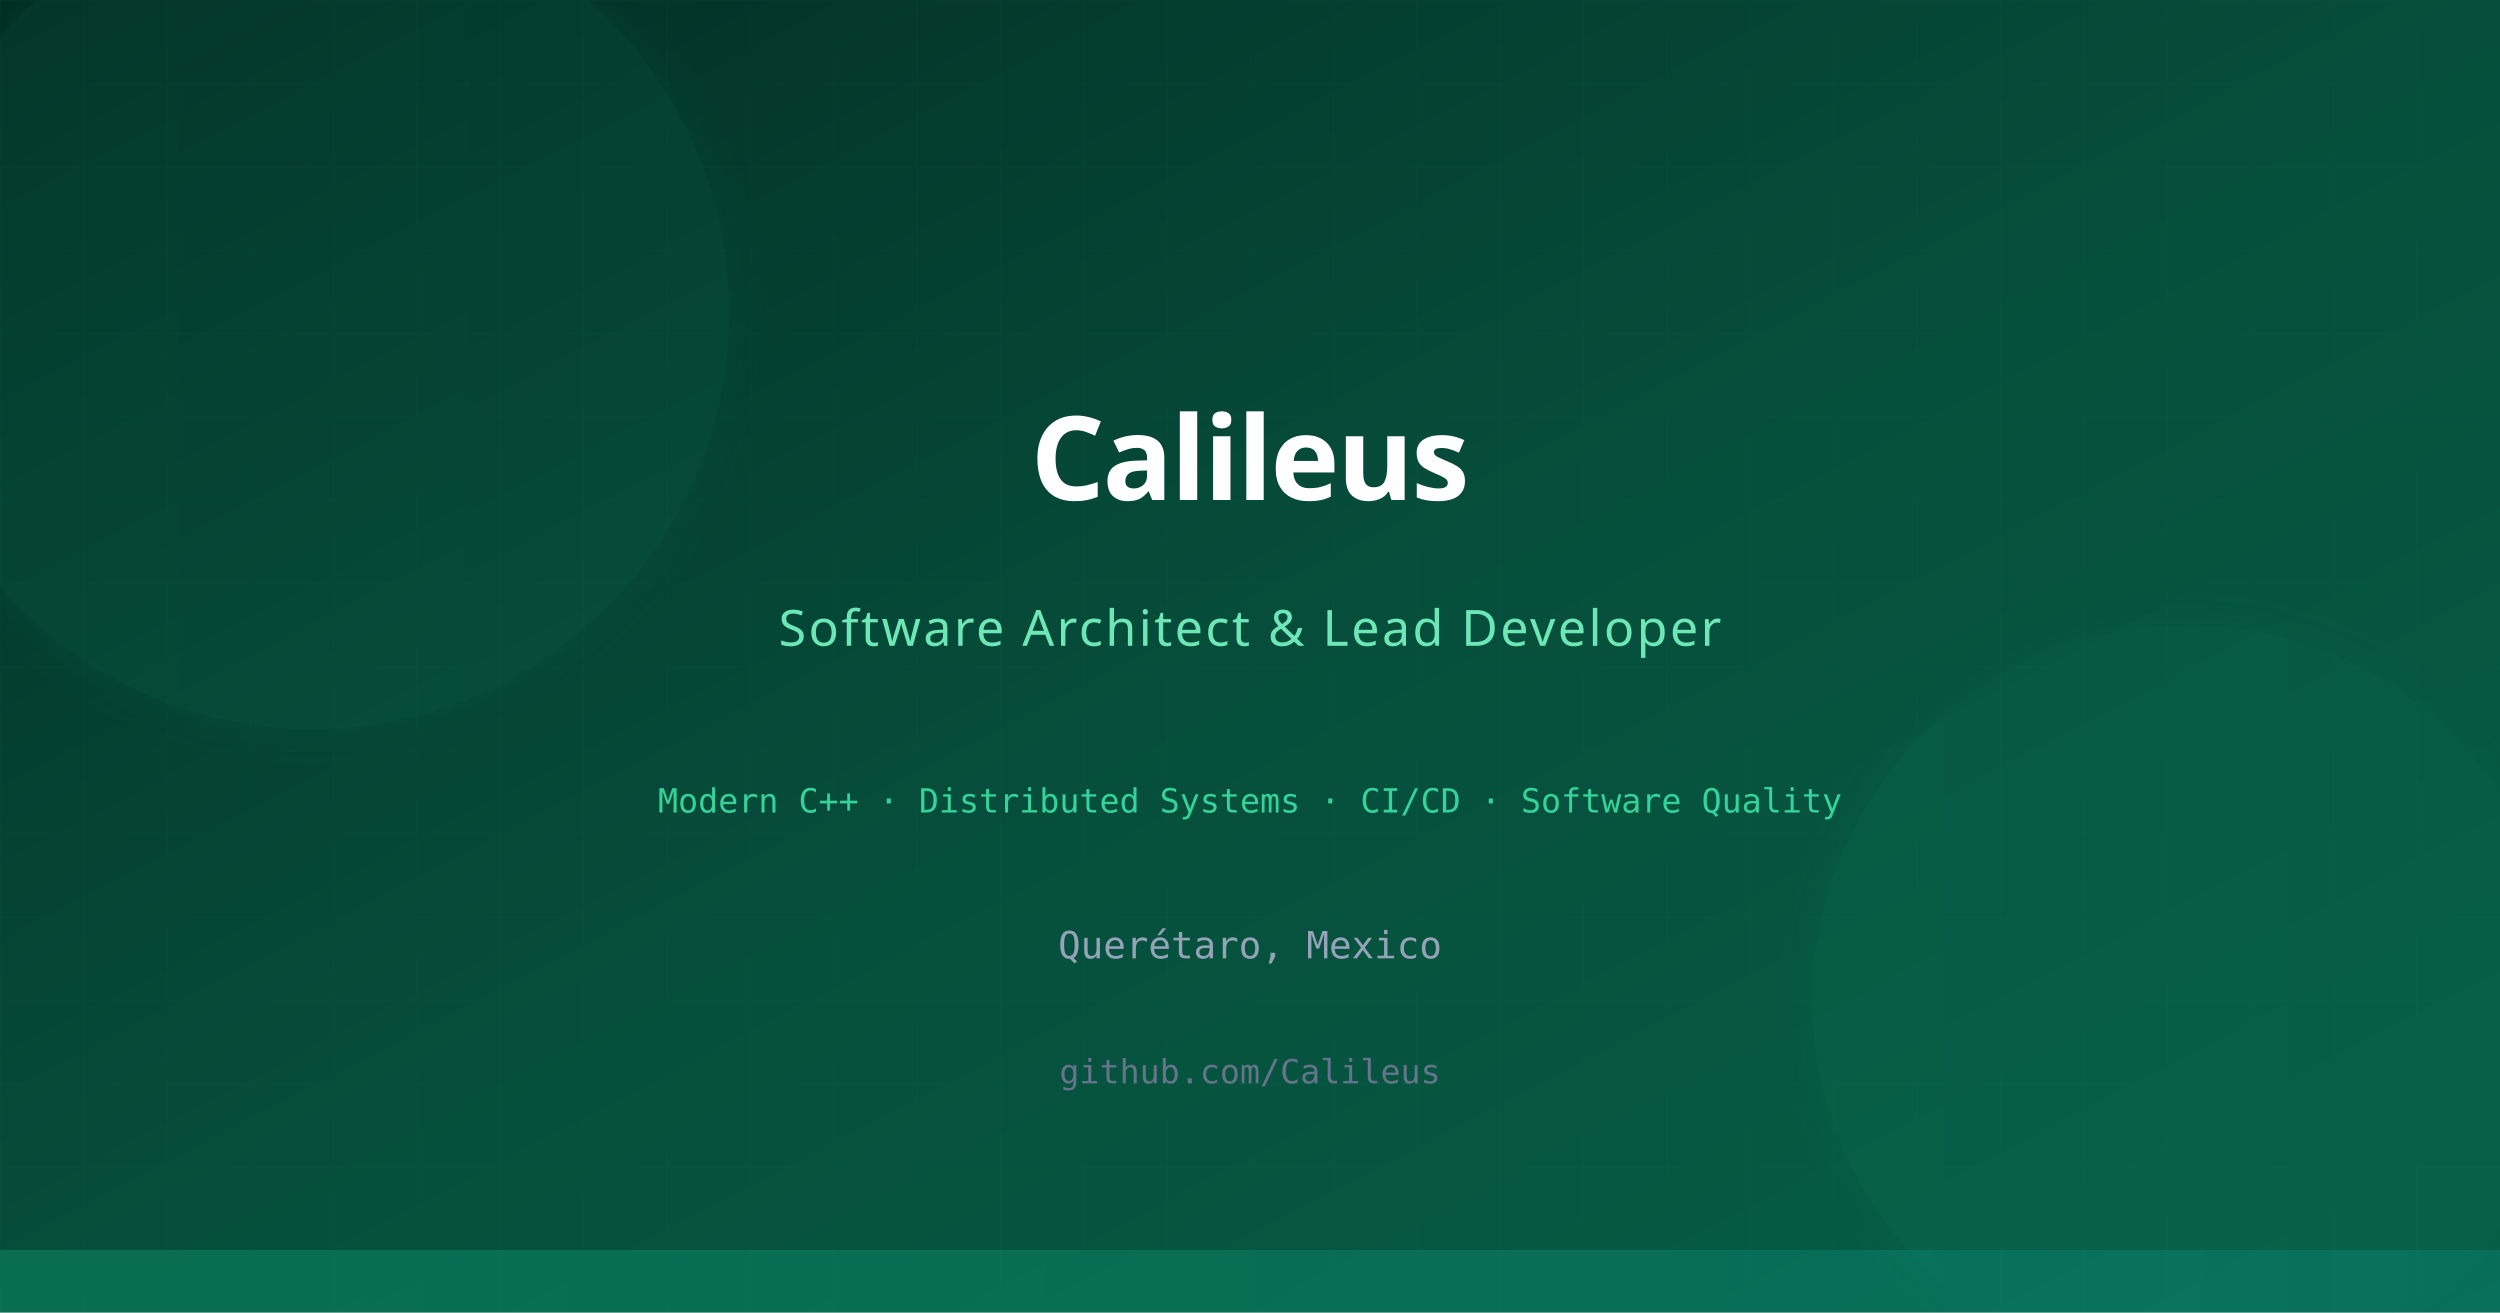
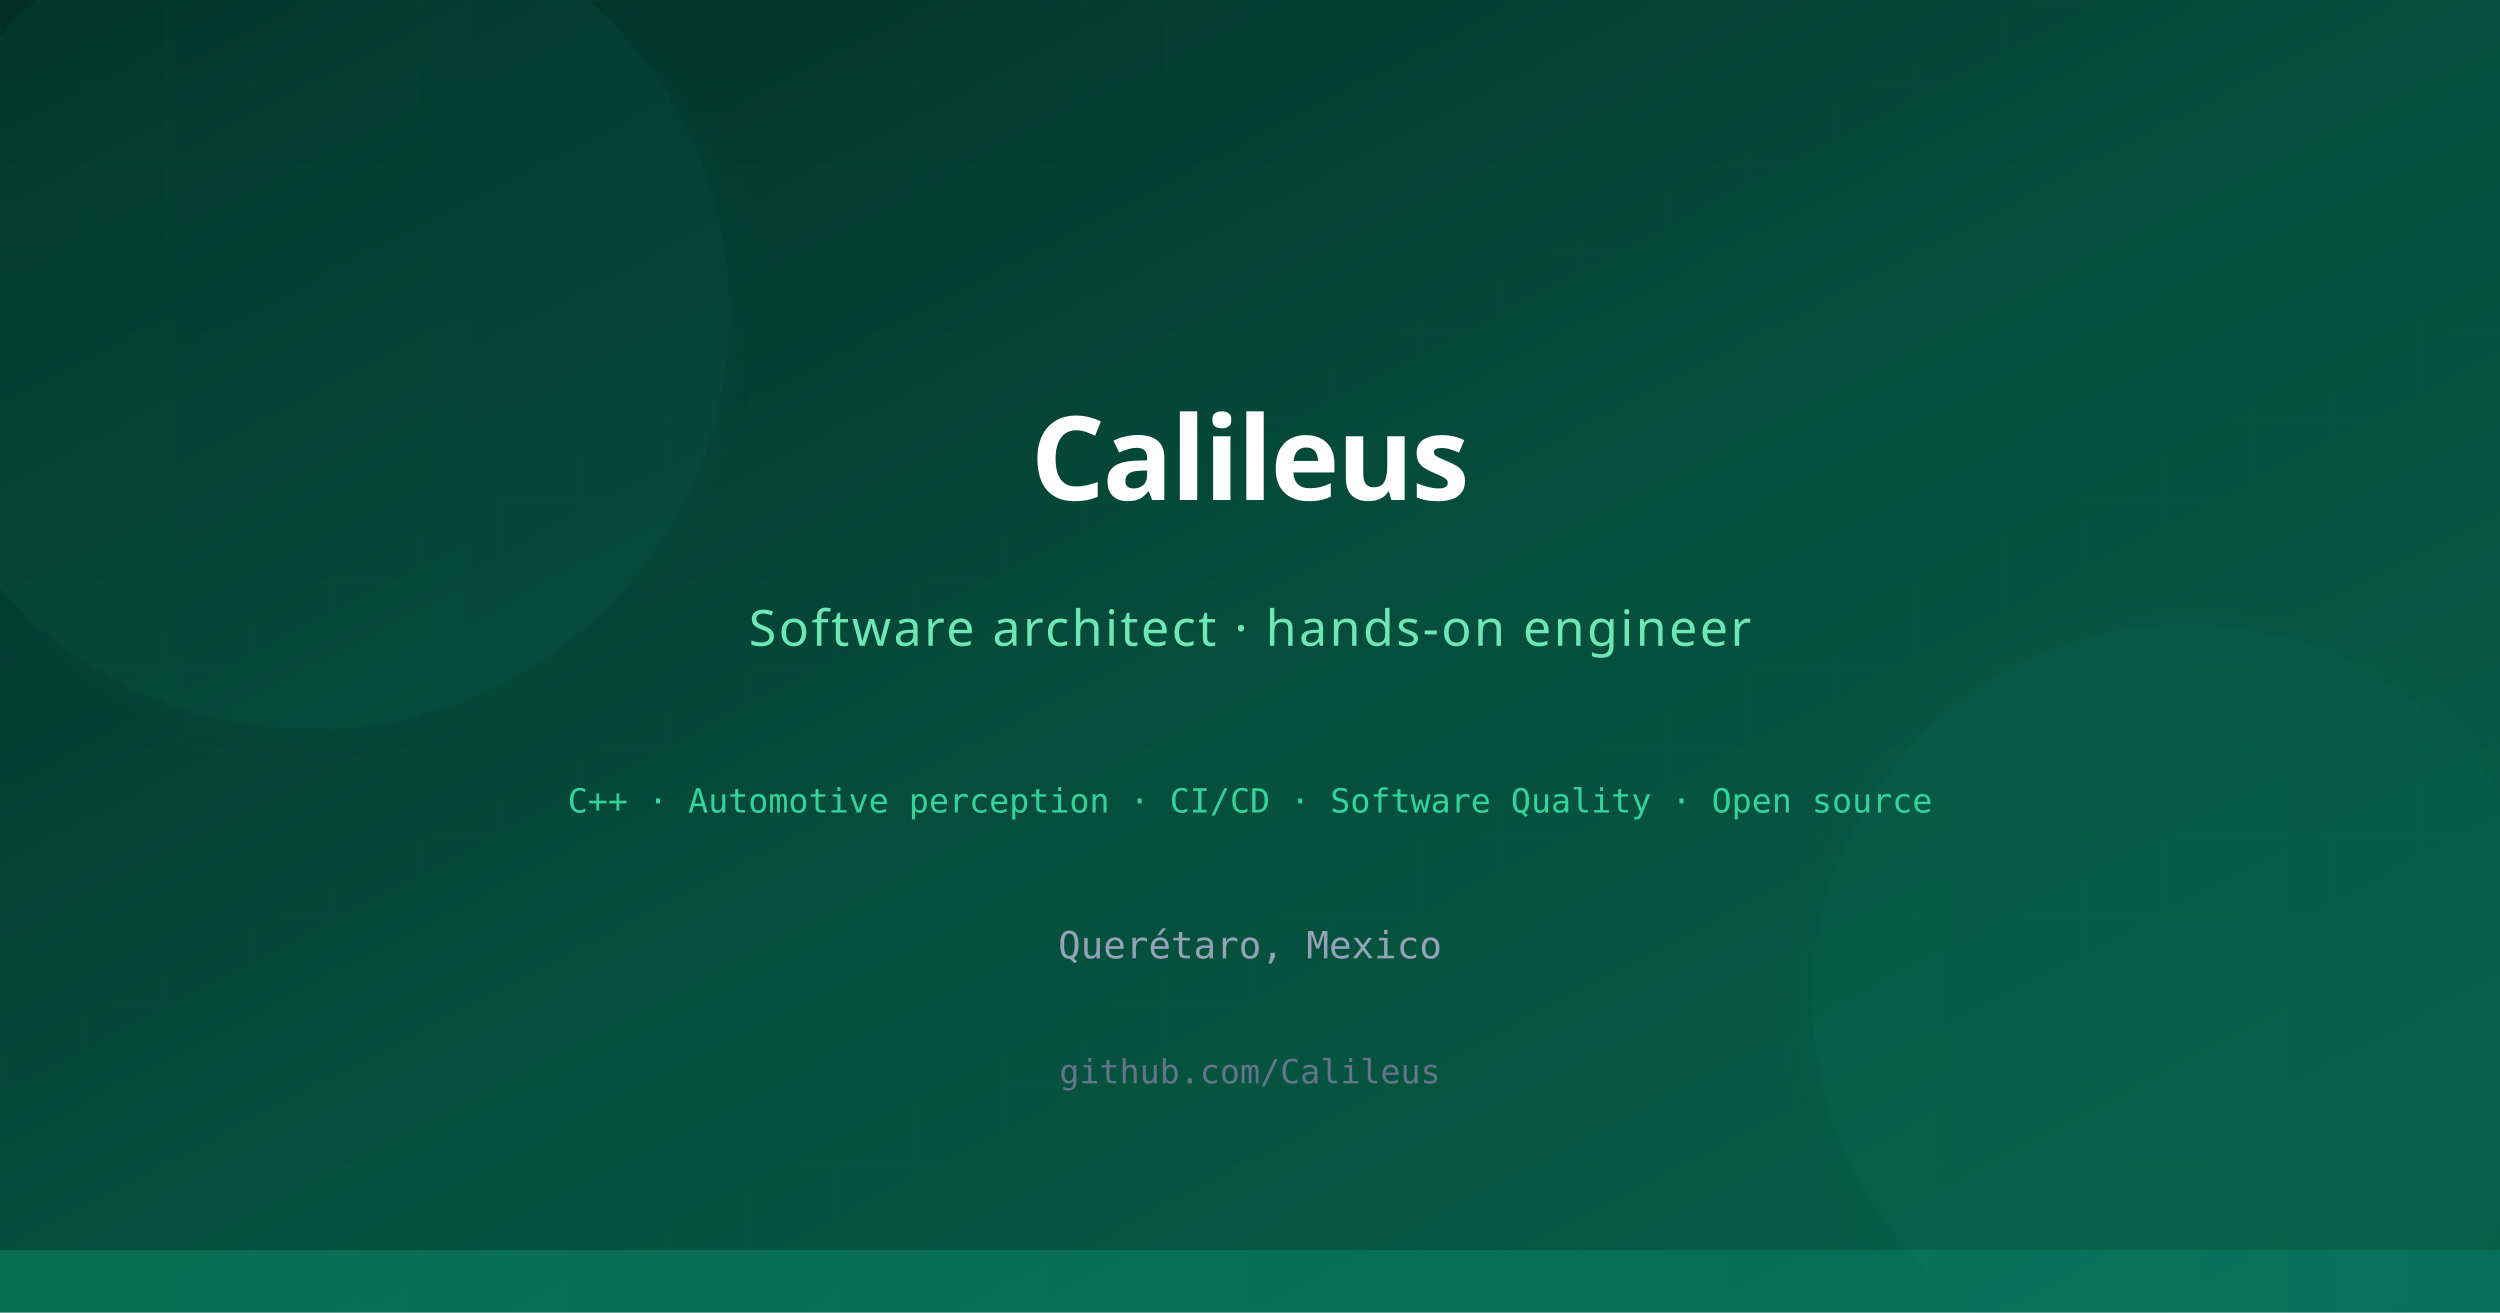
<svg xmlns="http://www.w3.org/2000/svg" width="1200" height="630" viewBox="0 0 1200 630">
  <defs>
    <linearGradient id="bgGrad" x1="0%" y1="0%" x2="100%" y2="100%">
      <stop offset="0%" style="stop-color:#022c22;stop-opacity:1" />
      <stop offset="50%" style="stop-color:#064e3b;stop-opacity:1" />
      <stop offset="100%" style="stop-color:#065f46;stop-opacity:1" />
    </linearGradient>
    <linearGradient id="accentGrad" x1="0%" y1="0%" x2="100%" y2="0%">
      <stop offset="0%" style="stop-color:#10b981;stop-opacity:1" />
      <stop offset="100%" style="stop-color:#0d9488;stop-opacity:1" />
    </linearGradient>
    <filter id="glow" x="-50%" y="-50%" width="200%" height="200%">
      <feGaussianBlur stdDeviation="10" result="blur" />
      <feMerge>
        <feMergeNode in="blur" />
        <feMergeNode in="SourceGraphic" />
      </feMerge>
    </filter>
  </defs>
  <rect width="1200" height="630" fill="url(#bgGrad)" />
  <circle cx="150" cy="150" r="200" fill="url(#accentGrad)" opacity="0.08" filter="url(#glow)" />
  <circle cx="1050" cy="480" r="180" fill="url(#accentGrad)" opacity="0.06" filter="url(#glow)" />
  <g opacity="0.03">
    <pattern id="grid" width="40" height="40" patternUnits="userSpaceOnUse">
      <path d="M 40 0 L 0 0 0 40" fill="none" stroke="#10b981" stroke-width="1" />
    </pattern>
    <rect width="1200" height="630" fill="url(#grid)" />
  </g>
  <g font-family="Space Grotesk, sans-serif">
    <text x="600" y="240" text-anchor="middle" font-size="56" font-weight="700" fill="white" letter-spacing="-0.02em">
      Calileus
    </text>
    <text x="600" y="310" text-anchor="middle" font-size="24" font-weight="500" fill="#6ee7b7" letter-spacing="0.05em" style="text-transform: uppercase;">
-       Software Architect &amp; Lead Developer
+       Software architect · hands-on engineer
    </text>
    <line x1="500" y1="340" x2="700" y2="340" stroke="url(#accentGrad)" stroke-width="3" stroke-linecap="round" />
    <g font-family="JetBrains Mono, monospace" font-size="16" fill="#a7f3d0">
      <text x="600" y="390" text-anchor="middle" fill="#34d399">
-         Modern C++  ·  Distributed Systems  ·  CI/CD  ·  Software Quality
+         C++  ·  Automotive perception ·  CI/CD  ·  Software Quality  ·  Open source
      </text>
    </g>
    <text x="600" y="460" text-anchor="middle" font-size="18" font-weight="400" fill="#94a3b8" font-family="JetBrains Mono, monospace">
      Querétaro, Mexico
    </text>
    <text x="600" y="520" text-anchor="middle" font-size="16" font-weight="500" fill="#64748b" font-family="JetBrains Mono, monospace">
      github.com/Calileus
    </text>
  </g>
  <rect x="0" y="600" width="1200" height="30" fill="url(#accentGrad)" opacity="0.3" />
</svg>
